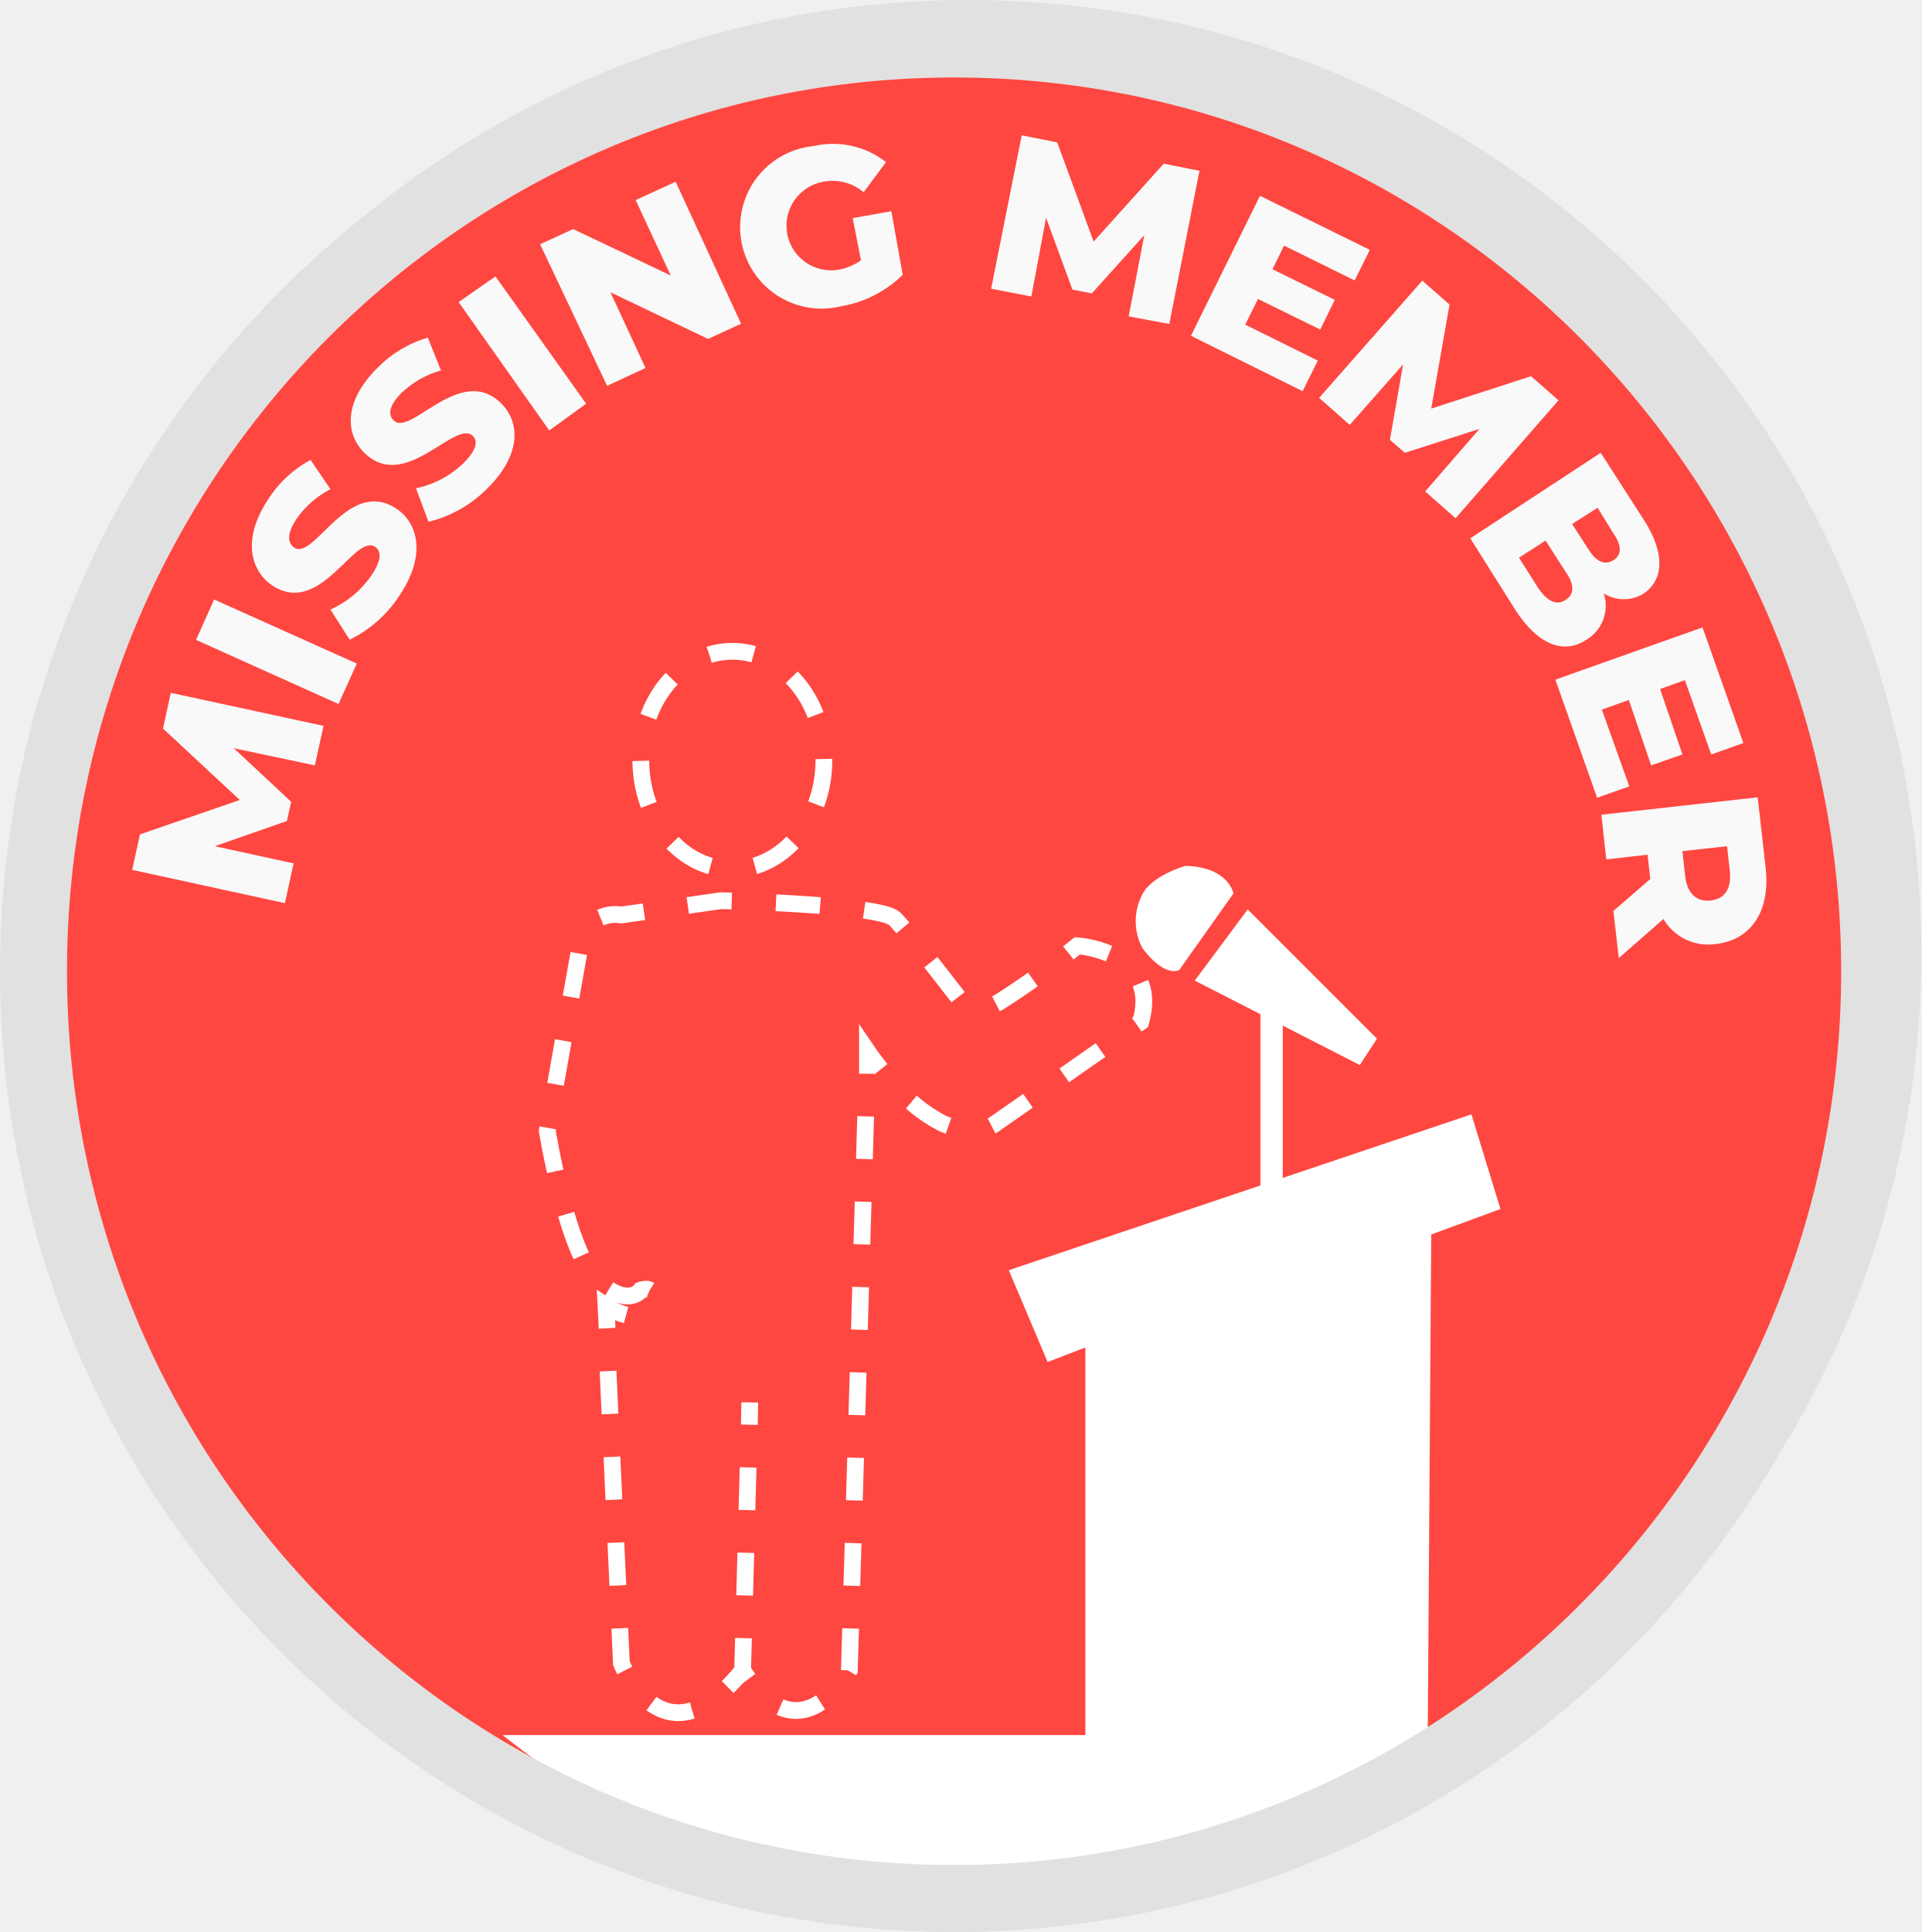
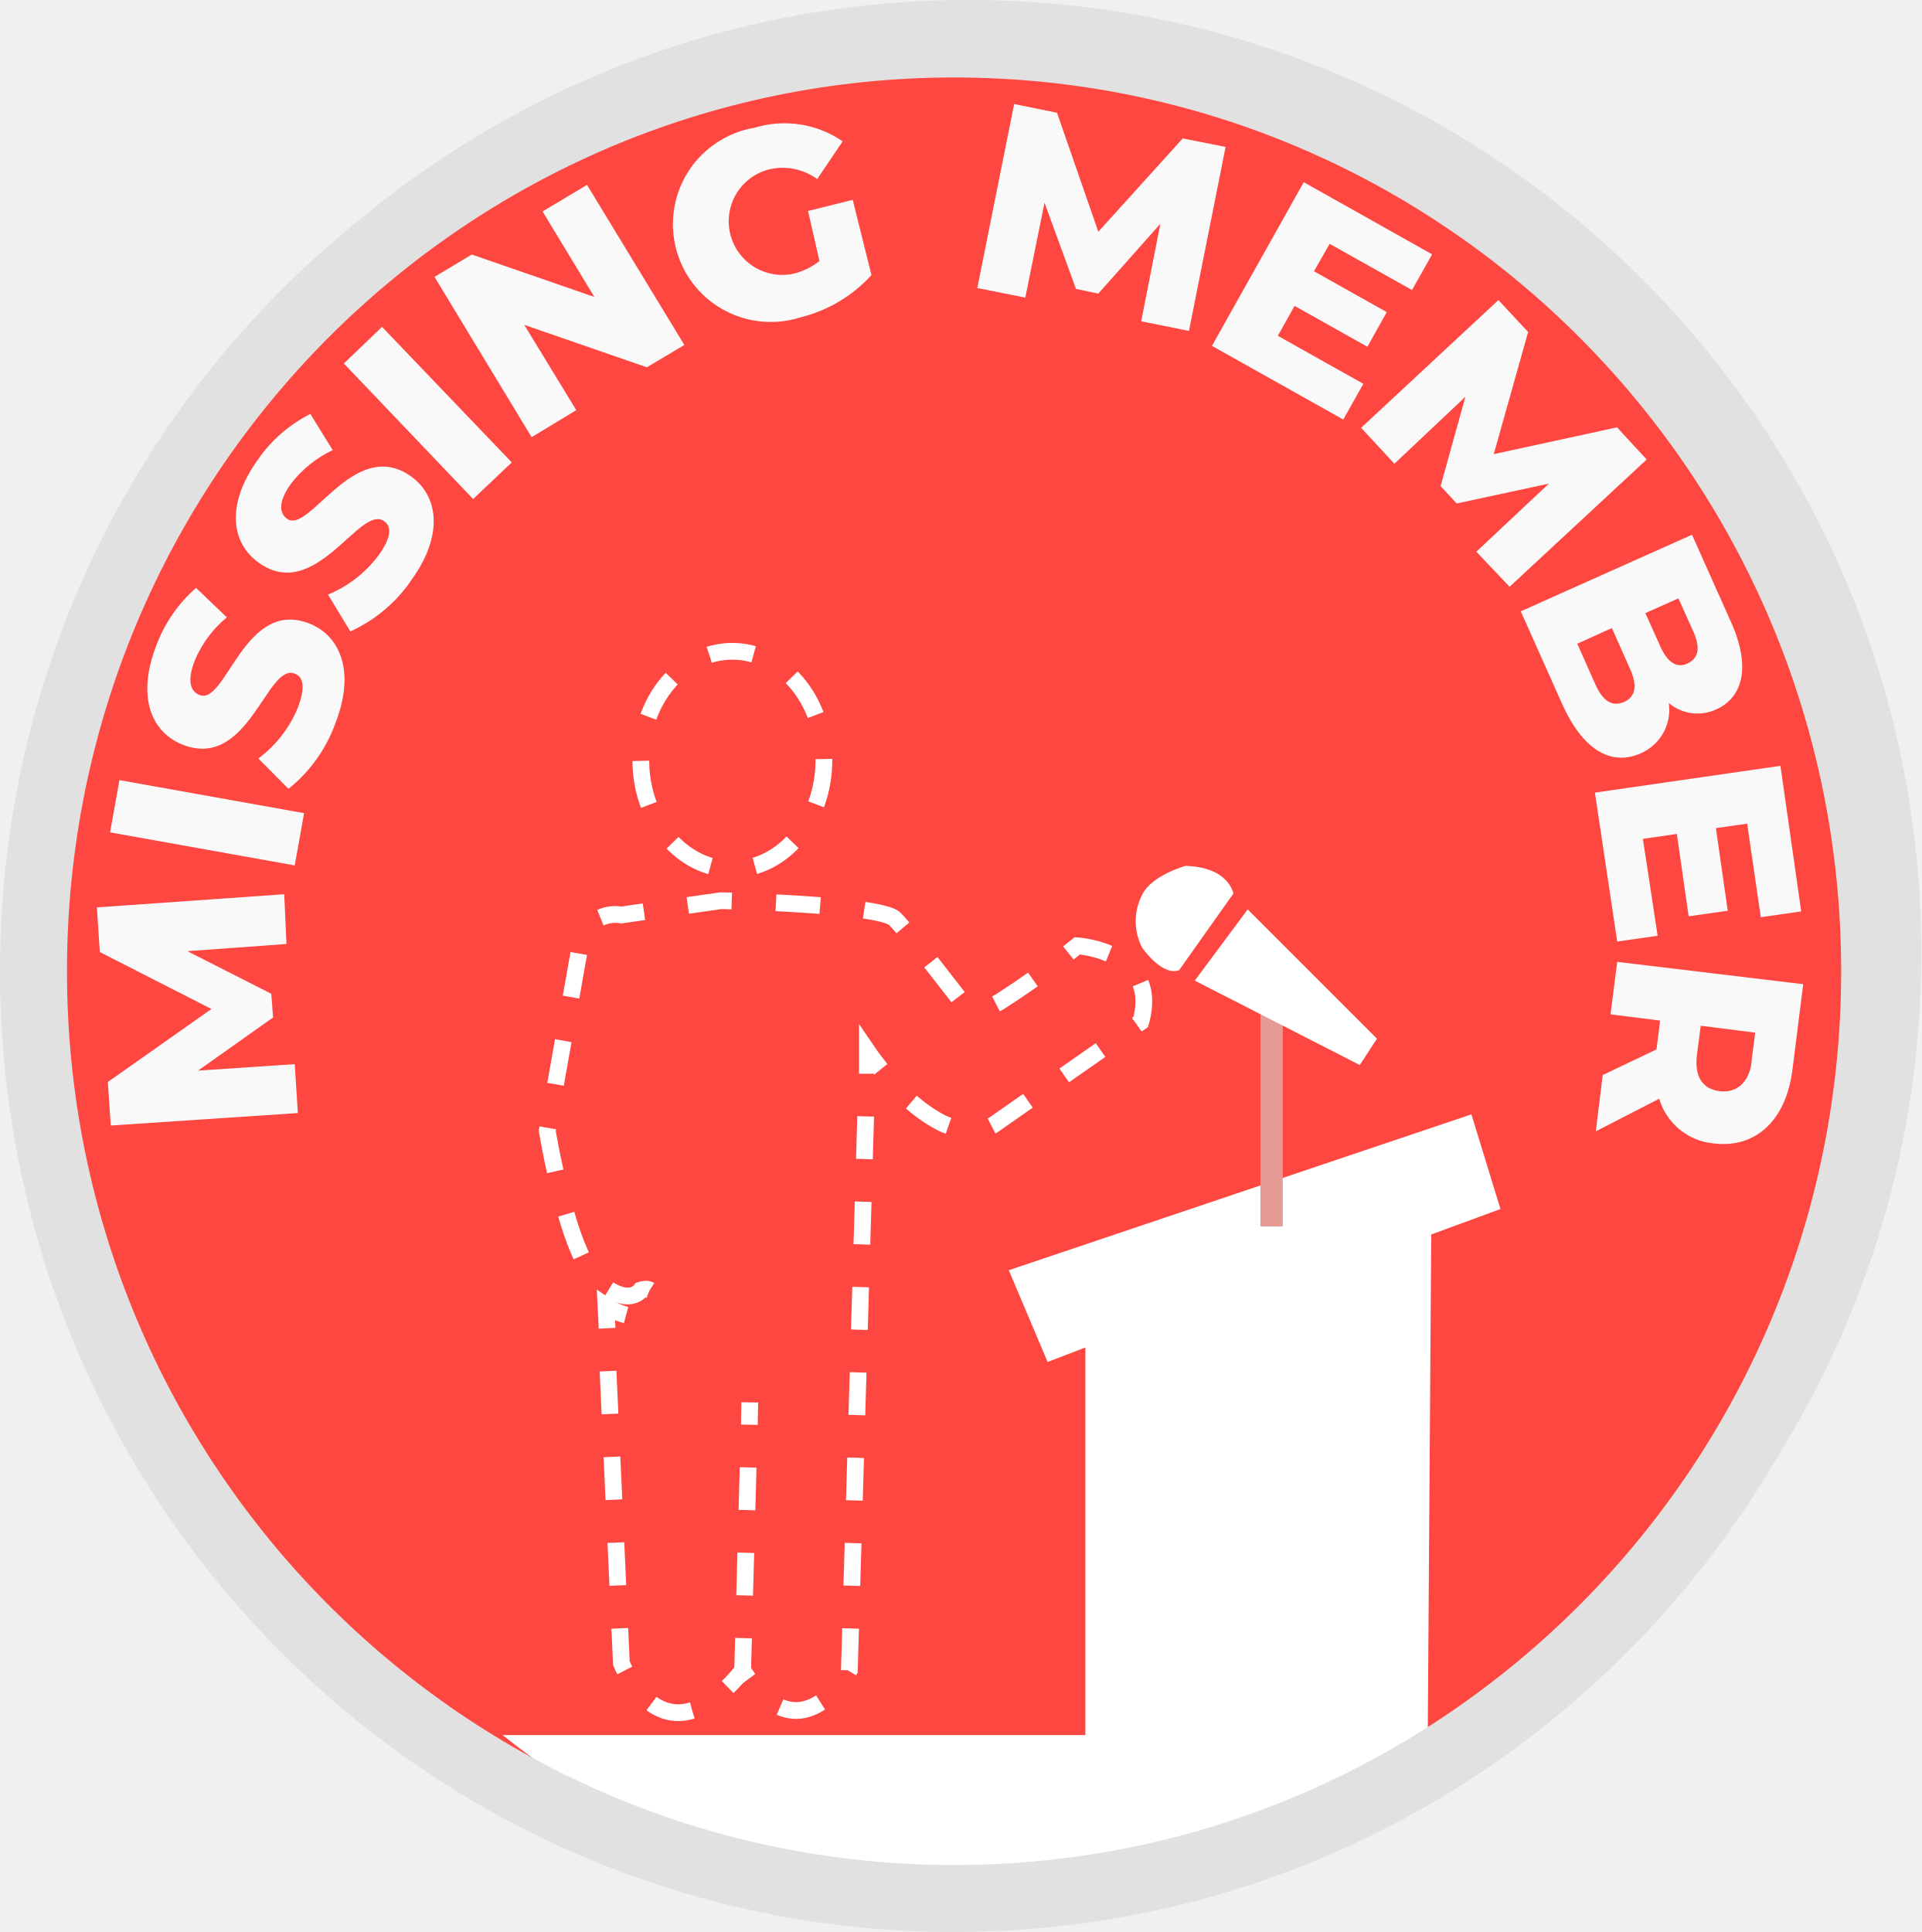
<svg xmlns="http://www.w3.org/2000/svg" viewBox="0 0 86.06 86.53">
  <circle cx="43.37" cy="42.68" r="42.18" style="fill:none;stroke:#e1e1e1;stroke-miterlimit:10" />
  <ellipse cx="42.37" cy="43.84" rx="41.87" ry="42.18" style="fill:#ff4741" />
-   <path d="M729.91,320l-3.63-.77,2.57,2.4-.19.86-3.23,1.13,3.53.77-.39,1.78-6.84-1.49.35-1.59,4.47-1.54-3.44-3.2.35-1.6,6.84,1.48Z" transform="translate(-715.81 -285.72)" style="fill:#f9f9f9" />
-   <path d="M724.59,314.38l.81-1.81,6.39,2.87-.82,1.81Z" transform="translate(-715.81 -285.72)" style="fill:#f9f9f9" />
-   <path d="M731.47,314.37l-.86-1.35a4.43,4.43,0,0,0,1.85-1.55c.45-.68.43-1.07.15-1.26-.93-.61-2.44,3.16-4.61,1.73-1-.69-1.33-2.11-.19-3.84a5.13,5.13,0,0,1,1.91-1.78l.89,1.31a4.17,4.17,0,0,0-1.52,1.33c-.46.69-.39,1.09-.1,1.29.9.58,2.41-3.17,4.57-1.75,1,.67,1.32,2.1.18,3.83A5.57,5.57,0,0,1,731.47,314.37Z" transform="translate(-715.81 -285.72)" style="fill:#f9f9f9" />
-   <path d="M735,309.09l-.56-1.5a4.34,4.34,0,0,0,2.13-1.13c.59-.58.65-1,.42-1.21-.78-.79-3.05,2.58-4.88.73-.88-.89-.86-2.34.62-3.8a5.25,5.25,0,0,1,2.24-1.34l.59,1.47a4.22,4.22,0,0,0-1.76,1c-.59.58-.61,1-.36,1.24.75.76,3-2.59,4.83-.75.86.87.86,2.32-.62,3.78A5.54,5.54,0,0,1,735,309.09Z" transform="translate(-715.81 -285.72)" style="fill:#f9f9f9" />
-   <path d="M736.35,299.25,738,298.1l4.06,5.7L740.41,305Z" transform="translate(-715.81 -285.72)" style="fill:#f9f9f9" />
-   <path d="M746.07,293.86l2.93,6.36-1.48.68-4.37-2.09,1.57,3.39L743,303,740,296.66l1.48-.68,4.37,2.08-1.57-3.38Z" transform="translate(-715.81 -285.72)" style="fill:#f9f9f9" />
-   <path d="M754,295.49l1.73-.31.51,2.85a5.16,5.16,0,0,1-2.73,1.4,3.65,3.65,0,1,1-1.25-7.17,3.84,3.84,0,0,1,3.23.72l-1,1.35a2.16,2.16,0,0,0-1.81-.47,2,2,0,0,0,.69,3.94,2.6,2.6,0,0,0,1-.42Z" transform="translate(-715.81 -285.72)" style="fill:#f9f9f9" />
-   <path d="M766.36,299.89l.7-3.64-2.35,2.61-.87-.17-1.18-3.22L762,299l-1.8-.35,1.37-6.87,1.59.32,1.63,4.44,3.14-3.49,1.6.32-1.35,6.86Z" transform="translate(-715.81 -285.72)" style="fill:#f9f9f9" />
-   <path d="M774.83,301.87l-.68,1.37-5-2.48,3.09-6.27,4.92,2.42-.68,1.37-3.16-1.56-.52,1.06,2.79,1.37-.65,1.33-2.79-1.37-.57,1.15Z" transform="translate(-715.81 -285.72)" style="fill:#f9f9f9" />
-   <path d="M779.64,307.73l2.43-2.8L778.73,306l-.67-.58.59-3.38-2.39,2.71-1.37-1.21,4.62-5.25,1.22,1.07-.82,4.66,4.47-1.45,1.23,1.08L781,308.93Z" transform="translate(-715.81 -285.72)" style="fill:#f9f9f9" />
-   <path d="M786.83,314.39c-1,.65-2.16.2-3.17-1.38l-2-3.18L787.5,306l1.93,3c1,1.55.86,2.71,0,3.3a1.68,1.68,0,0,1-1.79,0A1.78,1.78,0,0,1,786.83,314.39Zm-.9-1.8c.4-.26.4-.69,0-1.26l-.9-1.4-1.19.77.89,1.4C785.14,312.67,785.53,312.85,785.93,312.59Zm1.43-4.13-1.14.73.74,1.15c.35.55.73.71,1.11.47s.38-.65,0-1.2Z" transform="translate(-715.81 -285.72)" style="fill:#f9f9f9" />
-   <path d="M788.78,320.94l-1.44.51-1.87-5.29,6.59-2.34,1.83,5.18-1.44.51-1.18-3.33-1.11.4,1,2.93-1.4.49-1-2.93-1.21.43Z" transform="translate(-715.81 -285.72)" style="fill:#f9f9f9" />
-   <path d="M789.72,325.09,789.6,324l-1.85.21-.22-2,7-.78.36,3.18c.21,1.9-.64,3.21-2.23,3.39a2.32,2.32,0,0,1-2.35-1.12l-2,1.75-.24-2.11Zm3.56-.38-.12-1.09-2,.22.12,1.1c.09.81.52,1.18,1.15,1.11S793.37,325.52,793.28,324.71Z" transform="translate(-715.81 -285.72)" style="fill:#f9f9f9" />
+   <path d="M728.64,328l-4.44.32,3.76,1.91.08,1.06-3.36,2.38,4.33-.29.14,2.19-8.38.56-.13-1.95,4.64-3.27-5-2.55-.13-2,8.39-.59Z" transform="translate(-715.81 -285.72)" style="fill:#f9f9f9" />
+   <path d="M720.74,323l.42-2.34,8.27,1.48-.42,2.34Z" transform="translate(-715.81 -285.72)" style="fill:#f9f9f9" />
+   <path d="M728.73,321.05l-1.35-1.36a5.32,5.32,0,0,0,1.77-2.28c.35-.92.24-1.38-.14-1.52-1.25-.49-2.06,4.32-5,3.19-1.4-.54-2.1-2.12-1.2-4.45a6.41,6.41,0,0,1,1.78-2.58l1.38,1.32a5,5,0,0,0-1.44,1.94c-.36.93-.18,1.38.22,1.54,1.19.46,2-4.33,4.9-3.21,1.37.53,2.09,2.12,1.19,4.45A6.65,6.65,0,0,1,728.73,321.05Z" transform="translate(-715.81 -285.72)" style="fill:#f9f9f9" />
+   <path d="M731.5,314l-1-1.65a5.35,5.35,0,0,0,2.28-1.78c.57-.8.57-1.28.23-1.51-1.08-.77-3.06,3.68-5.6,1.87-1.23-.87-1.51-2.57-.06-4.61a6.3,6.3,0,0,1,2.36-2.06l1,1.62a5.11,5.11,0,0,0-1.88,1.52c-.57.81-.51,1.3-.17,1.55,1,.74,3-3.7,5.55-1.9,1.2.85,1.5,2.57.06,4.6A6.62,6.62,0,0,1,731.5,314Z" transform="translate(-715.81 -285.72)" style="fill:#f9f9f9" />
+   <path d="M731.21,302l1.71-1.64,5.81,6.07L737,308.07Z" transform="translate(-715.81 -285.72)" style="fill:#f9f9f9" />
+   <path d="M742.1,294l4.36,7.17-1.68,1-5.49-1.9,2.33,3.82-2,1.21-4.35-7.18,1.67-1,5.49,1.9-2.32-3.83Z" transform="translate(-715.81 -285.72)" style="fill:#f9f9f9" />
+   <path d="M752,295.17l2-.5.84,3.37a6.32,6.32,0,0,1-3.17,1.89,4.38,4.38,0,1,1-2.06-8.49,4.59,4.59,0,0,1,3.94.61l-1.14,1.69a2.63,2.63,0,0,0-2.21-.42,2.4,2.4,0,0,0,1.14,4.66,3,3,0,0,0,1.17-.57Z" transform="translate(-715.81 -285.72)" style="fill:#f9f9f9" />
+   <path d="M766.92,300.11l.86-4.37L765,298.87l-1-.21-1.41-3.86-.86,4.25-2.15-.43,1.65-8.24,1.92.39L765,296.1l3.78-4.18,1.92.38-1.64,8.24Z" transform="translate(-715.81 -285.72)" style="fill:#f9f9f9" />
+   <path d="M776.87,302.91l-.9,1.6-5.88-3.3,4.11-7.33,5.75,3.23-.9,1.6-3.69-2.07-.7,1.23,3.26,1.83-.87,1.55-3.26-1.83-.75,1.34Z" transform="translate(-715.81 -285.72)" style="fill:#f9f9f9" />
+   <path d="M781.93,310.43l3.25-3.05-4.13.89-.72-.78,1.11-4-3.18,3-1.49-1.61,6.15-5.72,1.33,1.43-1.54,5.47,5.52-1.2,1.33,1.44L783.42,312Z" transform="translate(-715.81 -285.72)" style="fill:#f9f9f9" />
+   <path d="M789.29,319.46c-1.33.59-2.6-.16-3.52-2.22l-1.85-4.14,7.67-3.43,1.75,3.92c.9,2,.52,3.37-.66,3.9a2,2,0,0,1-2.13-.28A2.12,2.12,0,0,1,789.29,319.46Zm-.74-2.3c.52-.24.6-.74.26-1.49l-.81-1.82-1.55.7.81,1.82C787.59,317.11,788,317.39,788.55,317.16Zm2.43-4.64-1.48.66.67,1.49c.32.72.74,1,1.23.76s.57-.7.25-1.42Z" transform="translate(-715.81 -285.72)" style="fill:#f9f9f9" />
+   <path d="M790.05,327.63l-1.81.26-1-6.67,8.31-1.2.93,6.52-1.81.26-.61-4.19-1.4.2.53,3.7-1.75.25-.53-3.69-1.52.22Z" transform="translate(-715.81 -285.72)" style="fill:#f9f9f9" />
+   <path d="M790,332.72l.16-1.29-2.22-.28.3-2.35,8.33,1-.48,3.81c-.28,2.28-1.64,3.56-3.55,3.32a2.81,2.81,0,0,1-2.42-2l-2.84,1.46.31-2.52Zm4.25.56.17-1.31-2.44-.31-.17,1.31c-.12,1,.27,1.52,1,1.62S794.14,334.25,794.26,333.28Z" transform="translate(-715.81 -285.72)" style="fill:#f9f9f9" />
  <ellipse cx="32.8" cy="34.05" rx="4.1" ry="4.88" style="fill:none;stroke:#fff;stroke-miterlimit:10;stroke-width:0.75px;stroke-dasharray:2.015,2.015" />
  <path d="M749.07,360.53a7.35,7.35,0,0,1-.67.75" transform="translate(-715.81 -285.72)" style="fill:none;stroke:#fff;stroke-miterlimit:10;stroke-width:0.75px" />
  <path d="M746.81,362.33c-2.09.65-3.17-2.12-3.17-2.12l-.64-14" transform="translate(-715.81 -285.72)" style="fill:none;stroke:#fff;stroke-miterlimit:10;stroke-width:0.75px;stroke-dasharray:1.922,1.922" />
  <path d="M743,345.21l-.05-1a3,3,0,0,0,.9.41" transform="translate(-715.81 -285.72)" style="fill:none;stroke:#fff;stroke-miterlimit:10;stroke-width:0.75px" />
  <path d="M744.91,343.5c-.14-.09-.4,0-.4,0s-.55.81-1.92-.4-2.27-6.73-2.27-6.73l1.54-8.67a1.62,1.62,0,0,1,1.78-1l4.46-.64s7.13.16,7.78.81,3,3.72,3,3.72.32.81,1.7,0a37.69,37.69,0,0,0,3.48-2.51s3.73.24,2.84,3.41l-6.48,4.53s-.81.73-2.43,0a7,7,0,0,1-2.09-1.68" transform="translate(-715.81 -285.72)" style="fill:none;stroke:#fff;stroke-miterlimit:10;stroke-width:0.75px;stroke-dasharray:1.983,1.983" />
  <path d="M755.26,333.61c-.37-.46-.6-.8-.6-.8l0,1" transform="translate(-715.81 -285.72)" style="fill:none;stroke:#fff;stroke-miterlimit:10;stroke-width:0.75px" />
  <path d="M754.58,335.72l-.73,24.81s-2.19,4.05-4.78,0l.27-10" transform="translate(-715.81 -285.72)" style="fill:none;stroke:#fff;stroke-miterlimit:10;stroke-width:0.75px;stroke-dasharray:1.912,1.912" />
  <line x1="33.56" y1="63.81" x2="33.58" y2="62.81" style="fill:none;stroke:#fff;stroke-miterlimit:10;stroke-width:0.75px" />
  <path d="M779.86,363.43H738.32s11.82,9.62,20.28,8.53S779.86,363.43,779.86,363.43Z" transform="translate(-715.81 -285.72)" style="fill:#fff" />
  <polygon points="45.18 56.89 65.9 49.91 67.2 54.15 64.1 55.29 63.94 78.29 48.61 78.29 48.61 60.35 46.92 61 45.18 56.89" style="fill:#fff" />
-   <path d="M772.76,340.65l0-10Z" transform="translate(-715.81 -285.72)" style="fill:none;stroke:#fff;stroke-miterlimit:10" />
+   <path d="M772.76,340.65l0-10Z" transform="translate(-715.81 -285.72)" style="fill:none;stroke:#e69a95;stroke-miterlimit:10" />
  <polygon points="53.51 43.92 60.9 47.7 61.67 46.52 55.88 40.73 53.51 43.92" style="fill:#fff" />
  <path d="M768.62,329.17l2.43-3.43s-.19-1.18-2.14-1.24c0,0-1.53.42-1.95,1.3a2.58,2.58,0,0,0,0,2.36S767.85,329.46,768.62,329.17Z" transform="translate(-715.81 -285.72)" style="fill:#fff" />
  <ellipse cx="42.73" cy="43.5" rx="41.23" ry="41.53" style="fill:none;stroke:#e1e1e1;stroke-miterlimit:10;stroke-width:3px" />
</svg>
